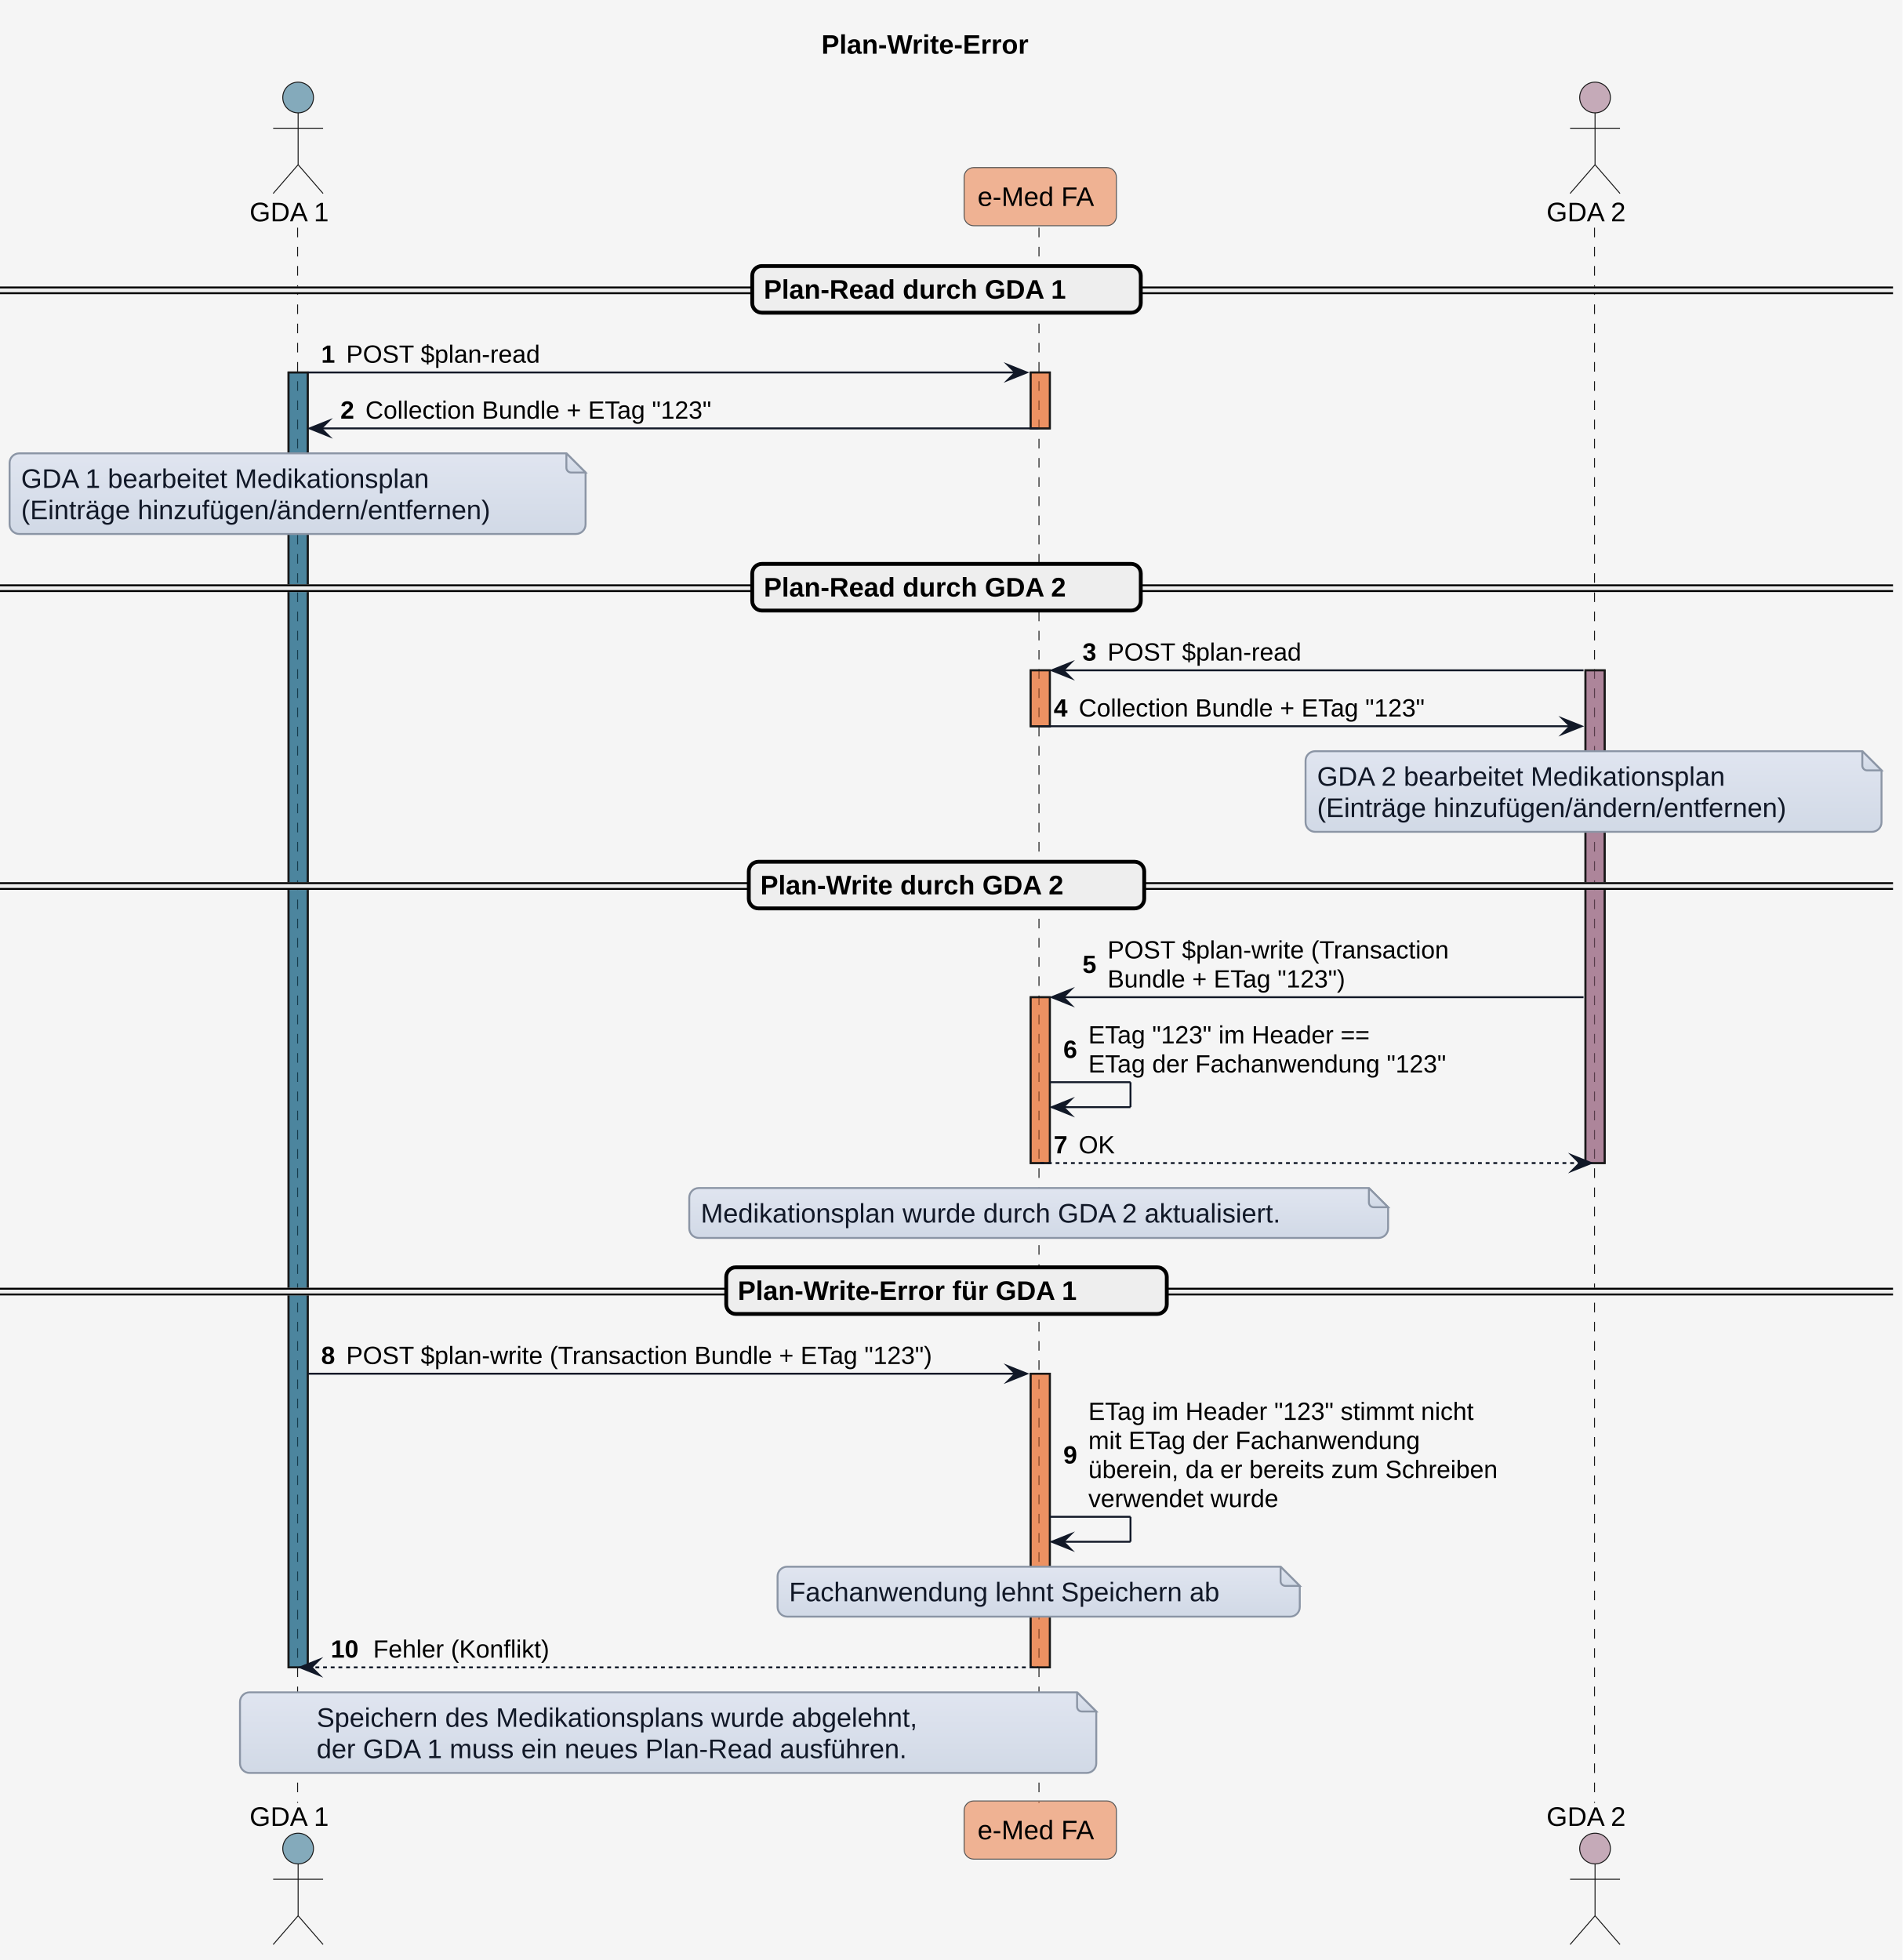
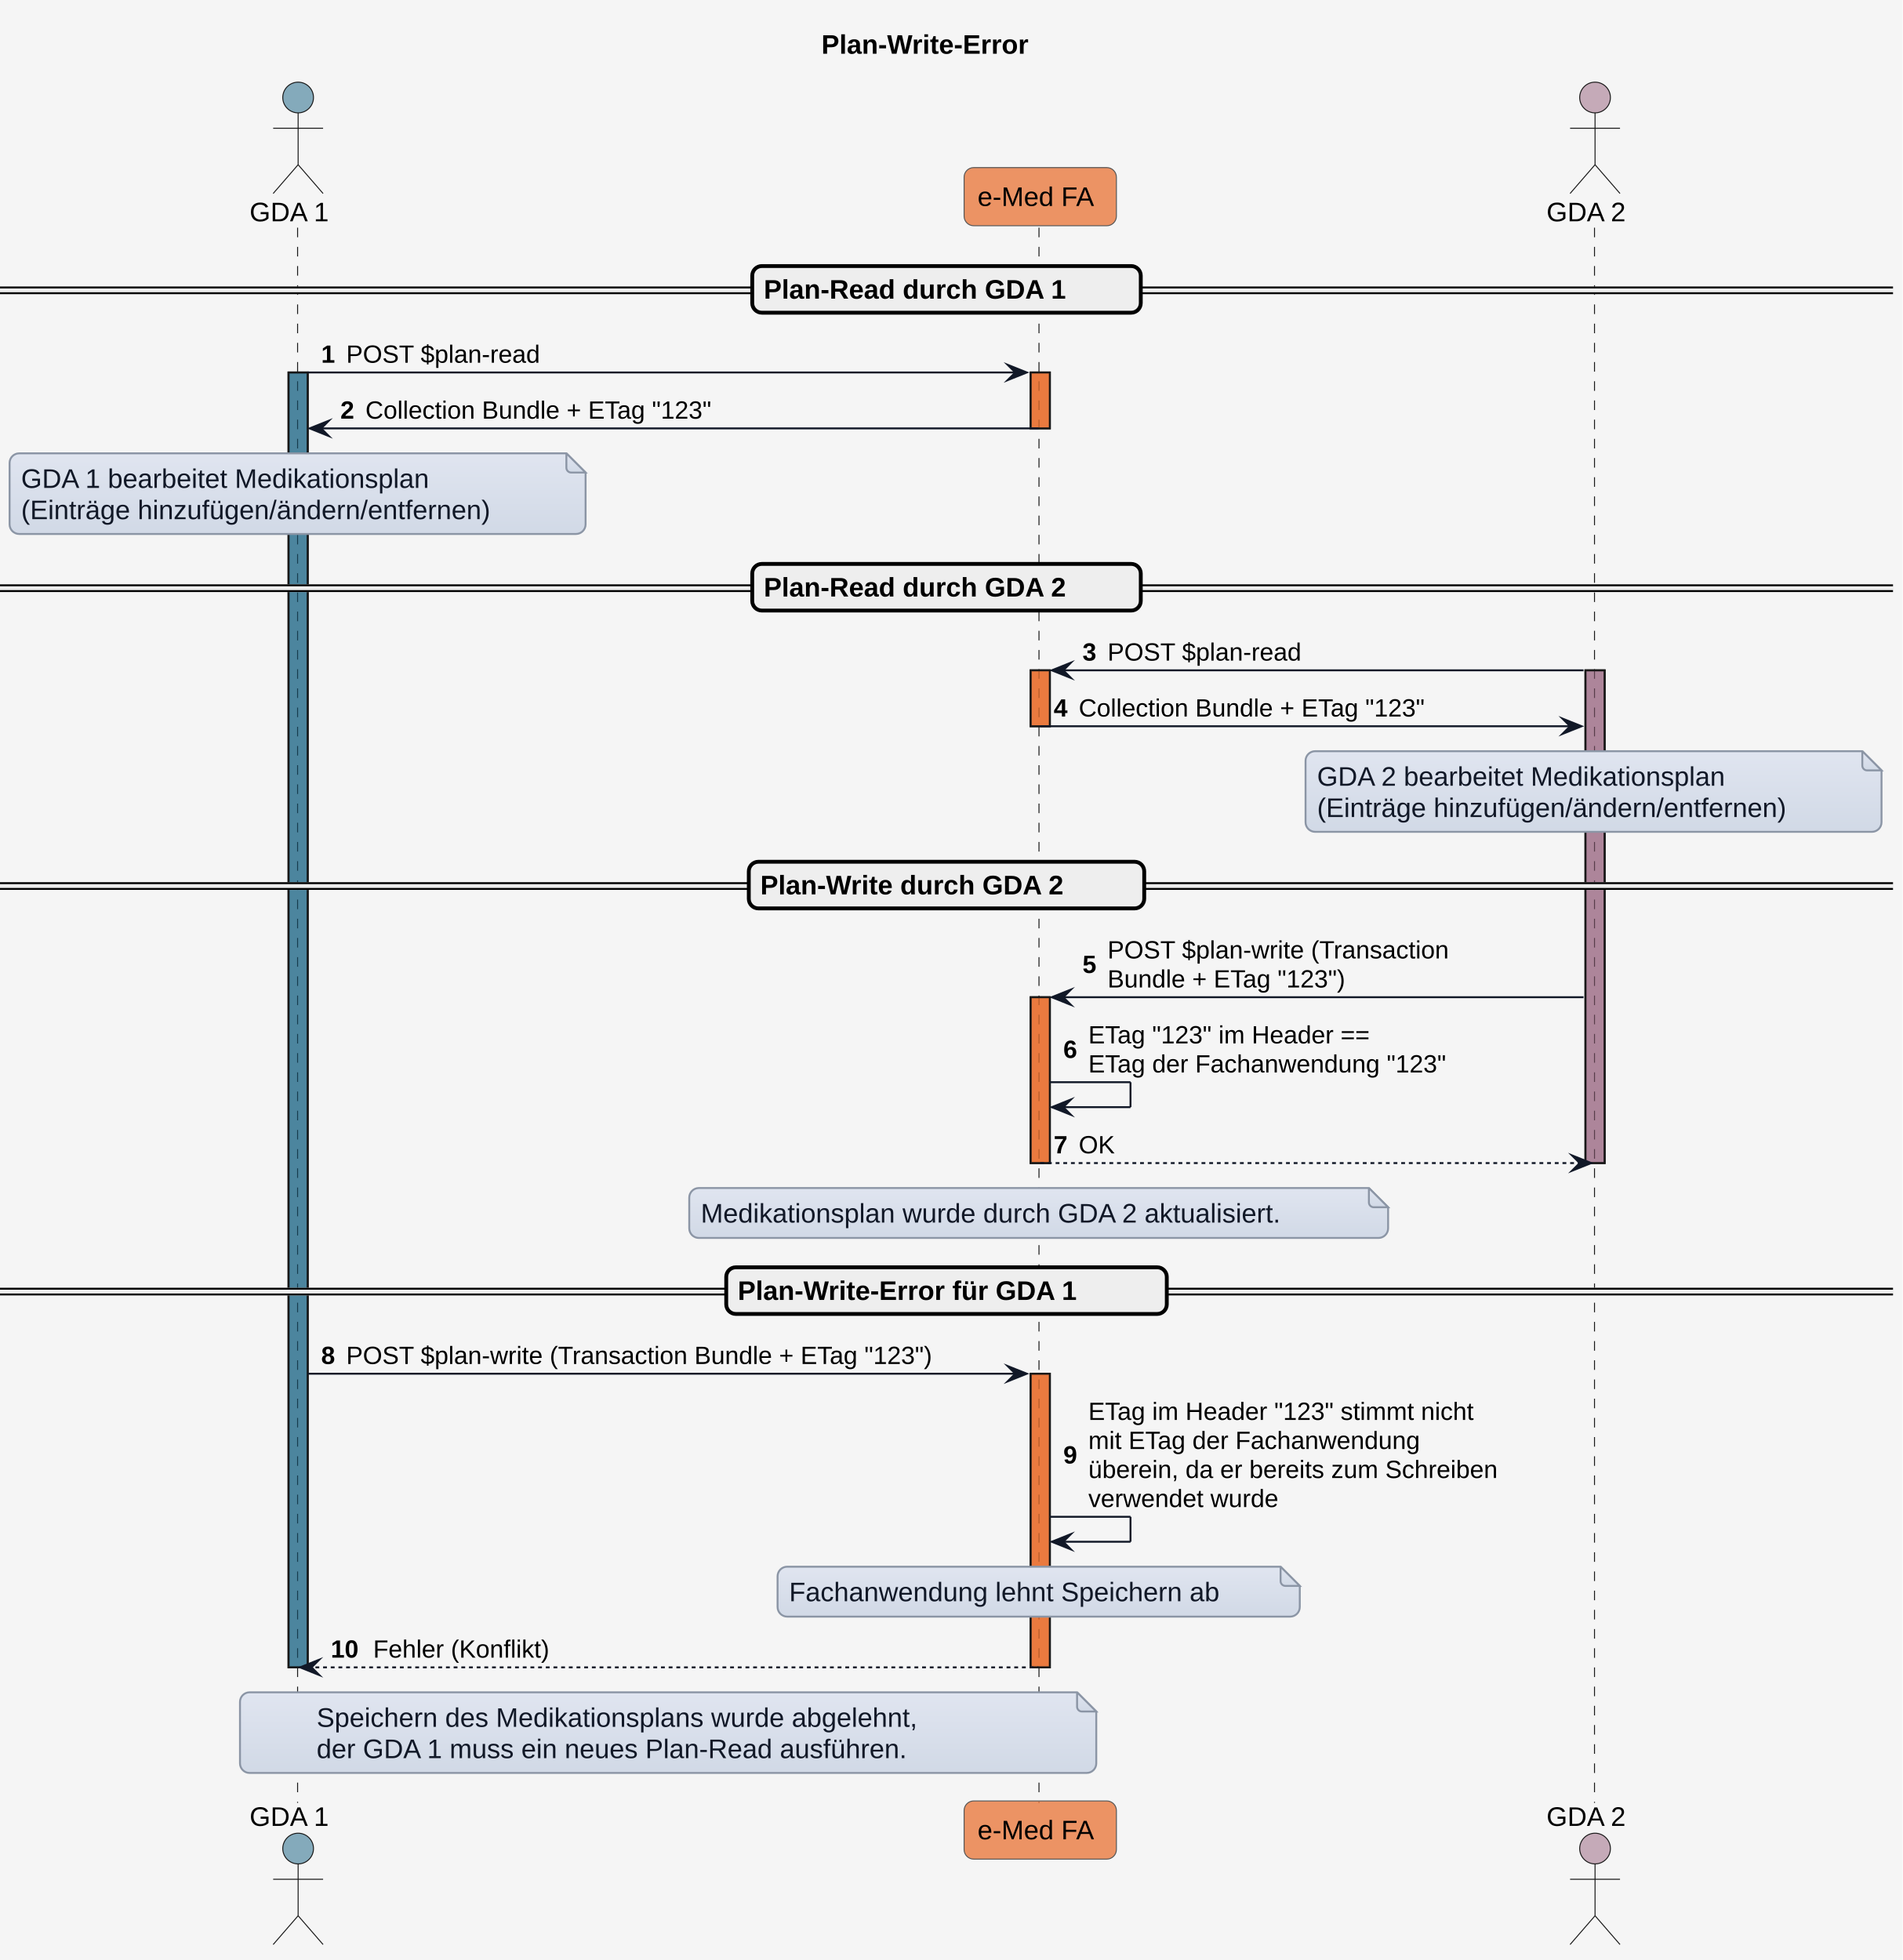
<svg xmlns="http://www.w3.org/2000/svg" version="1.1" data-diagram-type="SEQUENCE" style="width:991px;height:1021px;background:#F5F5F5;" width="991px" height="1021px" viewBox="0 0 991 1021" zoomAndPan="magnify" preserveAspectRatio="none" contentStyleType="text/css">
  <defs>
-     <linearGradient x1="50%" y1="0%" x2="50%" y2="100%" id="g1egyhm8u6nmd50">
+     <linearGradient x1="50%" y1="0%" x2="50%" y2="100%" id="gor3fl09vp1o00">
      <stop stop-color="#E0E5F0" offset="0%" />
      <stop stop-color="#D1D9E6" offset="100%" />
    </linearGradient>
  </defs>
  <g>
    <rect x="0" y="0" width="991" height="1021" fill="#F5F5F5" style="stroke:none;stroke-width:1;" />
    <g class="title" data-source-line="1">
      <text x="427.832" y="27.995" fill="#000000" font-size="14" lengthAdjust="spacing" textLength="129.322" font-weight="700" font-family="'Arial'">Plan-Write-Error</text>
    </g>
    <g>
      <rect x="150.282" y="194.023" width="10" height="674.531" fill="#156082" fill-opacity="0.502" style="stroke:#181818;stroke-width:1;" />
    </g>
    <g>
-       <rect x="536.821" y="194.023" width="10" height="29.133" fill="#E97132" fill-opacity="0.502" style="stroke:#181818;stroke-width:1;" />
-     </g>
-     <g>
-       <rect x="536.821" y="349.18" width="10" height="29.133" fill="#E97132" fill-opacity="0.502" style="stroke:#181818;stroke-width:1;" />
-     </g>
-     <g>
-       <rect x="536.821" y="519.469" width="10" height="86.398" fill="#E97132" fill-opacity="0.502" style="stroke:#181818;stroke-width:1;" />
-     </g>
-     <g>
-       <rect x="536.821" y="715.594" width="10" height="152.961" fill="#E97132" fill-opacity="0.502" style="stroke:#181818;stroke-width:1;" />
+       <rect x="536.821" y="194.023" width="10" height="29.133" fill="#E97232" fill-opacity="0.741" style="stroke:#181818;stroke-width:1;" />
+     </g>
+     <g>
+       <rect x="536.821" y="349.18" width="10" height="29.133" fill="#E97232" fill-opacity="0.741" style="stroke:#181818;stroke-width:1;" />
+     </g>
+     <g>
+       <rect x="536.821" y="519.469" width="10" height="86.398" fill="#E97232" fill-opacity="0.741" style="stroke:#181818;stroke-width:1;" />
+     </g>
+     <g>
+       <rect x="536.821" y="715.594" width="10" height="152.961" fill="#E97232" fill-opacity="0.741" style="stroke:#181818;stroke-width:1;" />
    </g>
    <g>
      <rect x="825.788" y="349.18" width="10" height="256.688" fill="#96607D" fill-opacity="0.502" style="stroke:#181818;stroke-width:1;" />
    </g>
    <g class="participant-lifeline" data-qualified-name="GDA_1" data-entity-uid="part1" id="part1-lifeline" data-source-line="52">
      <g>
        <rect x="151.282" y="118.594" width="8" height="820.555" fill="#000000" fill-opacity="0" />
        <line x1="155" y1="118.594" x2="155" y2="939.148" style="stroke:#181818;stroke-width:0.5;stroke-dasharray:5,5;" />
      </g>
    </g>
    <g class="participant-lifeline" data-qualified-name="eMed_FA" data-entity-uid="part2" id="part2-lifeline" data-source-line="53">
      <g>
        <rect x="537.821" y="118.594" width="8" height="820.555" fill="#000000" fill-opacity="0" />
        <line x1="541.159" y1="118.594" x2="541.159" y2="939.148" style="stroke:#181818;stroke-width:0.5;stroke-dasharray:5,5;" />
      </g>
    </g>
    <g class="participant-lifeline" data-qualified-name="GDA_2" data-entity-uid="part3" id="part3-lifeline" data-source-line="54">
      <g>
        <rect x="826.788" y="118.594" width="8" height="820.555" fill="#000000" fill-opacity="0" />
        <line x1="830.506" y1="118.594" x2="830.506" y2="939.148" style="stroke:#181818;stroke-width:0.5;stroke-dasharray:5,5;" />
      </g>
    </g>
    <g class="participant participant-head" data-qualified-name="GDA_1" data-entity-uid="part1" id="part1-head" data-source-line="52">
      <text x="130" y="115.292" fill="#000000" font-size="14" lengthAdjust="spacing" textLength="44.563" font-family="'Arial'">GDA 1</text>
      <ellipse cx="155.282" cy="50.797" rx="8" ry="8" fill="#156082" fill-opacity="0.502" style="stroke:#181818;stroke-width:0.5;" />
      <path d="M155.282,58.797 L155.282,85.797 M142.282,66.797 L168.282,66.797 M155.282,85.797 L142.282,100.797 M155.282,85.797 L168.282,100.797" style="stroke:#181818;stroke-width:0.5;" fill="none" />
    </g>
    <g class="participant participant-tail" data-qualified-name="GDA_1" data-entity-uid="part1" id="part1-tail" data-source-line="52">
      <text x="130" y="951.144" fill="#000000" font-size="14" lengthAdjust="spacing" textLength="44.563" font-family="'Arial'">GDA 1</text>
      <ellipse cx="155.282" cy="962.945" rx="8" ry="8" fill="#156082" fill-opacity="0.502" style="stroke:#181818;stroke-width:0.5;" />
      <path d="M155.282,970.945 L155.282,997.945 M142.282,978.945 L168.282,978.945 M155.282,997.945 L142.282,1012.945 M155.282,997.945 L168.282,1012.945" style="stroke:#181818;stroke-width:0.5;" fill="none" />
    </g>
    <g class="participant participant-head" data-qualified-name="eMed_FA" data-entity-uid="part2" id="part2-head" data-source-line="53">
-       <rect x="502.159" y="87.297" width="79.324" height="30.297" fill="#E97132" fill-opacity="0.502" style="stroke:#555555;stroke-width:0.5;" rx="5" ry="5" />
+       <rect x="502.159" y="87.297" width="79.324" height="30.297" fill="#E97232" fill-opacity="0.741" style="stroke:#555555;stroke-width:0.5;" rx="5" ry="5" />
      <text x="509.159" y="107.292" fill="#000000" font-size="14" lengthAdjust="spacing" textLength="65.324" font-family="'Arial'">e-Med FA</text>
    </g>
    <g class="participant participant-tail" data-qualified-name="eMed_FA" data-entity-uid="part2" id="part2-tail" data-source-line="53">
-       <rect x="502.159" y="938.148" width="79.324" height="30.297" fill="#E97132" fill-opacity="0.502" style="stroke:#555555;stroke-width:0.5;" rx="5" ry="5" />
+       <rect x="502.159" y="938.148" width="79.324" height="30.297" fill="#E97232" fill-opacity="0.741" style="stroke:#555555;stroke-width:0.5;" rx="5" ry="5" />
      <text x="509.159" y="958.144" fill="#000000" font-size="14" lengthAdjust="spacing" textLength="65.324" font-family="'Arial'">e-Med FA</text>
    </g>
    <g class="participant participant-head" data-qualified-name="GDA_2" data-entity-uid="part3" id="part3-head" data-source-line="54">
      <text x="805.506" y="115.292" fill="#000000" font-size="14" lengthAdjust="spacing" textLength="44.563" font-family="'Arial'">GDA 2</text>
      <ellipse cx="830.788" cy="50.797" rx="8" ry="8" fill="#96607D" fill-opacity="0.502" style="stroke:#181818;stroke-width:0.5;" />
      <path d="M830.788,58.797 L830.788,85.797 M817.788,66.797 L843.788,66.797 M830.788,85.797 L817.788,100.797 M830.788,85.797 L843.788,100.797" style="stroke:#181818;stroke-width:0.5;" fill="none" />
    </g>
    <g class="participant participant-tail" data-qualified-name="GDA_2" data-entity-uid="part3" id="part3-tail" data-source-line="54">
      <text x="805.506" y="951.144" fill="#000000" font-size="14" lengthAdjust="spacing" textLength="44.563" font-family="'Arial'">GDA 2</text>
      <ellipse cx="830.788" cy="962.945" rx="8" ry="8" fill="#96607D" fill-opacity="0.502" style="stroke:#181818;stroke-width:0.5;" />
      <path d="M830.788,970.945 L830.788,997.945 M817.788,978.945 L843.788,978.945 M830.788,997.945 L817.788,1012.945 M830.788,997.945 L843.788,1012.945" style="stroke:#181818;stroke-width:0.5;" fill="none" />
    </g>
    <g>
      <rect x="150.282" y="194.023" width="10" height="674.531" fill="#156082" fill-opacity="0.502" style="stroke:#181818;stroke-width:1;" />
    </g>
    <g>
-       <rect x="536.821" y="194.023" width="10" height="29.133" fill="#E97132" fill-opacity="0.502" style="stroke:#181818;stroke-width:1;" />
-     </g>
-     <g>
-       <rect x="536.821" y="349.18" width="10" height="29.133" fill="#E97132" fill-opacity="0.502" style="stroke:#181818;stroke-width:1;" />
-     </g>
-     <g>
-       <rect x="536.821" y="519.469" width="10" height="86.398" fill="#E97132" fill-opacity="0.502" style="stroke:#181818;stroke-width:1;" />
-     </g>
-     <g>
-       <rect x="536.821" y="715.594" width="10" height="152.961" fill="#E97132" fill-opacity="0.502" style="stroke:#181818;stroke-width:1;" />
+       <rect x="536.821" y="194.023" width="10" height="29.133" fill="#E97232" fill-opacity="0.741" style="stroke:#181818;stroke-width:1;" />
+     </g>
+     <g>
+       <rect x="536.821" y="349.18" width="10" height="29.133" fill="#E97232" fill-opacity="0.741" style="stroke:#181818;stroke-width:1;" />
+     </g>
+     <g>
+       <rect x="536.821" y="519.469" width="10" height="86.398" fill="#E97232" fill-opacity="0.741" style="stroke:#181818;stroke-width:1;" />
+     </g>
+     <g>
+       <rect x="536.821" y="715.594" width="10" height="152.961" fill="#E97232" fill-opacity="0.741" style="stroke:#181818;stroke-width:1;" />
    </g>
    <g>
      <rect x="825.788" y="349.18" width="10" height="256.688" fill="#96607D" fill-opacity="0.502" style="stroke:#181818;stroke-width:1;" />
    </g>
    <rect x="0" y="149.742" width="985.986" height="3" fill="#EEEEEE" style="stroke:#EEEEEE;stroke-width:1;" rx="5" ry="5" />
    <line x1="0" y1="149.742" x2="985.986" y2="149.742" style="stroke:#000000;stroke-width:1;" />
    <line x1="0" y1="152.742" x2="985.986" y2="152.742" style="stroke:#000000;stroke-width:1;" />
    <rect x="391.808" y="138.594" width="202.371" height="24.297" fill="#EEEEEE" style="stroke:#000000;stroke-width:2;" rx="5" ry="5" />
    <text x="397.808" y="155.589" fill="#000000" font-size="14" lengthAdjust="spacing" textLength="183.497" font-weight="700" font-family="'Arial'">Plan-Read durch GDA 1</text>
    <g class="message" data-entity-1="part1" data-entity-2="part2" id="msg1" data-source-line="60">
      <polygon points="524.821,190.023,534.821,194.023,524.821,198.023,528.821,194.023" fill="#111827" style="stroke:#111827;stroke-width:1;stroke-linejoin:miter;stroke-miterlimit:10;" />
      <line x1="160.282" y1="194.023" x2="530.821" y2="194.023" style="stroke:#111827;stroke-width:1;" />
      <text x="167.282" y="188.958" fill="#000000" font-size="13" lengthAdjust="spacing" textLength="9.045" font-weight="700" font-family="'Arial'">1</text>
      <text x="180.327" y="188.958" fill="#000000" font-size="13" lengthAdjust="spacing" textLength="108.989" font-family="'Arial'">POST $plan-read</text>
    </g>
    <g class="message" data-entity-1="part2" data-entity-2="part1" id="msg2" data-source-line="64">
      <polygon points="171.282,219.156,161.282,223.156,171.282,227.156,167.282,223.156" fill="#111827" style="stroke:#111827;stroke-width:1;stroke-linejoin:miter;stroke-miterlimit:10;" />
      <line x1="165.282" y1="223.156" x2="540.821" y2="223.156" style="stroke:#111827;stroke-width:1;" />
      <text x="177.282" y="218.09" fill="#000000" font-size="13" lengthAdjust="spacing" textLength="9.045" font-weight="700" font-family="'Arial'">2</text>
      <text x="190.327" y="218.09" fill="#000000" font-size="13" lengthAdjust="spacing" textLength="206.127" font-family="'Arial'">Collection Bundle + ETag "123"</text>
    </g>
-     <path d="M5,241.156 L5,273.156 A5,5 0 0 0 10,278.156 L300,278.156 A5,5 0 0 0 305,273.156 L305,246.156 L295,236.156 L10,236.156 A5,5 0 0 0 5,241.156" style="stroke:#8B95A5;stroke-width:1;" fill="url(#g1egyhm8u6nmd50)" />
-     <path d="M295,236.156 L295,243.656 A2.5,2.5 0 0 0 297.5,246.156 L305,246.156 L295,236.156" style="stroke:#8B95A5;stroke-width:1;" fill="url(#g1egyhm8u6nmd50)" />
+     <path d="M5,241.156 L5,273.156 A5,5 0 0 0 10,278.156 L300,278.156 A5,5 0 0 0 305,273.156 L305,246.156 L295,236.156 L10,236.156 A5,5 0 0 0 5,241.156" style="stroke:#8B95A5;stroke-width:1;" fill="url(#gor3fl09vp1o00)" />
+     <path d="M295,236.156 L295,243.656 A2.5,2.5 0 0 0 297.5,246.156 L305,246.156 L295,236.156" style="stroke:#8B95A5;stroke-width:1;" fill="url(#gor3fl09vp1o00)" />
    <text x="11" y="254.151" fill="#111827" font-size="14" lengthAdjust="spacing" textLength="240.775" font-family="'Arial'">GDA 1 bearbeitet Medikationsplan</text>
    <text x="11" y="270.448" fill="#111827" font-size="14" lengthAdjust="spacing" textLength="279.986" font-family="'Arial'">(Einträge hinzufügen/ändern/entfernen)</text>
    <rect x="0" y="304.898" width="985.986" height="3" fill="#EEEEEE" style="stroke:#EEEEEE;stroke-width:1;" rx="5" ry="5" />
    <line x1="0" y1="304.898" x2="985.986" y2="304.898" style="stroke:#000000;stroke-width:1;" />
    <line x1="0" y1="307.898" x2="985.986" y2="307.898" style="stroke:#000000;stroke-width:1;" />
    <rect x="391.808" y="293.75" width="202.371" height="24.297" fill="#EEEEEE" style="stroke:#000000;stroke-width:2;" rx="5" ry="5" />
    <text x="397.808" y="310.745" fill="#000000" font-size="14" lengthAdjust="spacing" textLength="183.497" font-weight="700" font-family="'Arial'">Plan-Read durch GDA 2</text>
    <g class="message" data-entity-1="part3" data-entity-2="part2" id="msg3" data-source-line="74">
      <polygon points="557.821,345.18,547.821,349.18,557.821,353.18,553.821,349.18" fill="#111827" style="stroke:#111827;stroke-width:1;stroke-linejoin:miter;stroke-miterlimit:10;" />
      <line x1="551.821" y1="349.18" x2="824.788" y2="349.18" style="stroke:#111827;stroke-width:1;" />
      <text x="563.821" y="344.114" fill="#000000" font-size="13" lengthAdjust="spacing" textLength="9.045" font-weight="700" font-family="'Arial'">3</text>
      <text x="576.866" y="344.114" fill="#000000" font-size="13" lengthAdjust="spacing" textLength="108.989" font-family="'Arial'">POST $plan-read</text>
    </g>
    <g class="message" data-entity-1="part2" data-entity-2="part3" id="msg4" data-source-line="79">
      <polygon points="813.788,374.312,823.788,378.312,813.788,382.312,817.788,378.312" fill="#111827" style="stroke:#111827;stroke-width:1;stroke-linejoin:miter;stroke-miterlimit:10;" />
      <line x1="541.821" y1="378.312" x2="819.788" y2="378.312" style="stroke:#111827;stroke-width:1;" />
      <text x="548.821" y="373.247" fill="#000000" font-size="13" lengthAdjust="spacing" textLength="9.045" font-weight="700" font-family="'Arial'">4</text>
      <text x="561.866" y="373.247" fill="#000000" font-size="13" lengthAdjust="spacing" textLength="206.127" font-family="'Arial'">Collection Bundle + ETag "123"</text>
    </g>
-     <path d="M680,396.312 L680,428.312 A5,5 0 0 0 685,433.312 L975,433.312 A5,5 0 0 0 980,428.312 L980,401.312 L970,391.312 L685,391.312 A5,5 0 0 0 680,396.312" style="stroke:#8B95A5;stroke-width:1;" fill="url(#g1egyhm8u6nmd50)" />
-     <path d="M970,391.312 L970,398.812 A2.5,2.5 0 0 0 972.5,401.312 L980,401.312 L970,391.312" style="stroke:#8B95A5;stroke-width:1;" fill="url(#g1egyhm8u6nmd50)" />
+     <path d="M680,396.312 L680,428.312 A5,5 0 0 0 685,433.312 L975,433.312 A5,5 0 0 0 980,428.312 L980,401.312 L970,391.312 L685,391.312 A5,5 0 0 0 680,396.312" style="stroke:#8B95A5;stroke-width:1;" fill="url(#gor3fl09vp1o00)" />
+     <path d="M970,391.312 L970,398.812 A2.5,2.5 0 0 0 972.5,401.312 L980,401.312 L970,391.312" style="stroke:#8B95A5;stroke-width:1;" fill="url(#gor3fl09vp1o00)" />
    <text x="686" y="409.308" fill="#111827" font-size="14" lengthAdjust="spacing" textLength="240.775" font-family="'Arial'">GDA 2 bearbeitet Medikationsplan</text>
    <text x="686" y="425.604" fill="#111827" font-size="14" lengthAdjust="spacing" textLength="279.986" font-family="'Arial'">(Einträge hinzufügen/ändern/entfernen)</text>
    <rect x="0" y="460.055" width="985.986" height="3" fill="#EEEEEE" style="stroke:#EEEEEE;stroke-width:1;" rx="5" ry="5" />
    <line x1="0" y1="460.055" x2="985.986" y2="460.055" style="stroke:#000000;stroke-width:1;" />
    <line x1="0" y1="463.055" x2="985.986" y2="463.055" style="stroke:#000000;stroke-width:1;" />
    <rect x="390.013" y="448.906" width="205.96" height="24.297" fill="#EEEEEE" style="stroke:#000000;stroke-width:2;" rx="5" ry="5" />
    <text x="396.013" y="465.901" fill="#000000" font-size="14" lengthAdjust="spacing" textLength="187.086" font-weight="700" font-family="'Arial'">Plan-Write durch GDA 2</text>
    <g class="message" data-entity-1="part3" data-entity-2="part2" id="msg5" data-source-line="89">
      <polygon points="557.821,515.469,547.821,519.469,557.821,523.469,553.821,519.469" fill="#111827" style="stroke:#111827;stroke-width:1;stroke-linejoin:miter;stroke-miterlimit:10;" />
      <line x1="551.821" y1="519.469" x2="824.788" y2="519.469" style="stroke:#111827;stroke-width:1;" />
      <text x="563.821" y="506.836" fill="#000000" font-size="13" lengthAdjust="spacing" textLength="9.045" font-weight="700" font-family="'Arial'">5</text>
      <text x="576.866" y="499.27" fill="#000000" font-size="13" lengthAdjust="spacing" textLength="197.596" font-family="'Arial'">POST $plan-write (Transaction</text>
      <text x="576.866" y="514.403" fill="#000000" font-size="13" lengthAdjust="spacing" textLength="142.765" font-family="'Arial'">Bundle + ETag "123")</text>
    </g>
    <g class="message" data-entity-1="part2" data-entity-2="part2" id="msg6" data-source-line="92">
      <line x1="546.821" y1="563.734" x2="588.821" y2="563.734" style="stroke:#111827;stroke-width:1;" />
      <line x1="588.821" y1="563.734" x2="588.821" y2="576.734" style="stroke:#111827;stroke-width:1;" />
      <line x1="547.821" y1="576.734" x2="588.821" y2="576.734" style="stroke:#111827;stroke-width:1;" />
      <polygon points="557.821,572.734,547.821,576.734,557.821,580.734,553.821,576.734" fill="#111827" style="stroke:#111827;stroke-width:1;stroke-linejoin:miter;stroke-miterlimit:10;" />
      <text x="553.821" y="551.102" fill="#000000" font-size="13" lengthAdjust="spacing" textLength="9.045" font-weight="700" font-family="'Arial'">6</text>
      <text x="566.866" y="543.536" fill="#000000" font-size="13" lengthAdjust="spacing" textLength="171.069" font-family="'Arial'">ETag "123" im Header ==</text>
      <text x="566.866" y="558.668" fill="#000000" font-size="13" lengthAdjust="spacing" textLength="210.025" font-family="'Arial'">ETag der Fachanwendung "123"</text>
    </g>
    <g class="message" data-entity-1="part2" data-entity-2="part3" id="msg7" data-source-line="93">
      <polygon points="818.788,601.867,828.788,605.867,818.788,609.867,822.788,605.867" fill="#111827" style="stroke:#111827;stroke-width:1;stroke-linejoin:miter;stroke-miterlimit:10;" />
      <line x1="541.821" y1="605.867" x2="824.788" y2="605.867" style="stroke:#111827;stroke-width:1;stroke-dasharray:2,2;" />
      <text x="548.821" y="600.801" fill="#000000" font-size="13" lengthAdjust="spacing" textLength="9.045" font-weight="700" font-family="'Arial'">7</text>
      <text x="561.866" y="600.801" fill="#000000" font-size="13" lengthAdjust="spacing" textLength="18.757" font-family="'Arial'">OK</text>
    </g>
-     <path d="M359,623.867 L359,639.867 A5,5 0 0 0 364,644.867 L718,644.867 A5,5 0 0 0 723,639.867 L723,628.867 L713,618.867 L364,618.867 A5,5 0 0 0 359,623.867" style="stroke:#8B95A5;stroke-width:1;" fill="url(#g1egyhm8u6nmd50)" />
-     <path d="M713,618.867 L713,626.367 A2.5,2.5 0 0 0 715.5,628.867 L723,628.867 L713,618.867" style="stroke:#8B95A5;stroke-width:1;" fill="url(#g1egyhm8u6nmd50)" />
+     <path d="M359,623.867 L359,639.867 A5,5 0 0 0 364,644.867 L718,644.867 A5,5 0 0 0 723,639.867 L723,628.867 L713,618.867 L364,618.867 A5,5 0 0 0 359,623.867" style="stroke:#8B95A5;stroke-width:1;" fill="url(#gor3fl09vp1o00)" />
+     <path d="M713,618.867 L713,626.367 A2.5,2.5 0 0 0 715.5,628.867 L723,628.867 L713,618.867" style="stroke:#8B95A5;stroke-width:1;" fill="url(#gor3fl09vp1o00)" />
    <text x="365" y="636.862" fill="#111827" font-size="14" lengthAdjust="spacing" textLength="343.424" font-family="'Arial'">Medikationsplan wurde durch GDA 2 aktualisiert.</text>
    <rect x="0" y="671.312" width="985.986" height="3" fill="#EEEEEE" style="stroke:#EEEEEE;stroke-width:1;" rx="5" ry="5" />
    <line x1="0" y1="671.312" x2="985.986" y2="671.312" style="stroke:#000000;stroke-width:1;" />
    <line x1="0" y1="674.312" x2="985.986" y2="674.312" style="stroke:#000000;stroke-width:1;" />
    <rect x="378.259" y="660.164" width="229.469" height="24.297" fill="#EEEEEE" style="stroke:#000000;stroke-width:2;" rx="5" ry="5" />
    <text x="384.259" y="677.159" fill="#000000" font-size="14" lengthAdjust="spacing" textLength="210.595" font-weight="700" font-family="'Arial'">Plan-Write-Error für GDA 1</text>
    <g class="message" data-entity-1="part1" data-entity-2="part2" id="msg8" data-source-line="104">
      <polygon points="524.821,711.594,534.821,715.594,524.821,719.594,528.821,715.594" fill="#111827" style="stroke:#111827;stroke-width:1;stroke-linejoin:miter;stroke-miterlimit:10;" />
      <line x1="160.282" y1="715.594" x2="530.821" y2="715.594" style="stroke:#111827;stroke-width:1;" />
      <text x="167.282" y="710.528" fill="#000000" font-size="13" lengthAdjust="spacing" textLength="9.045" font-weight="700" font-family="'Arial'">8</text>
      <text x="180.327" y="710.528" fill="#000000" font-size="13" lengthAdjust="spacing" textLength="344.494" font-family="'Arial'">POST $plan-write (Transaction Bundle + ETag "123")</text>
    </g>
    <g class="message" data-entity-1="part2" data-entity-2="part2" id="msg9" data-source-line="107">
      <line x1="546.821" y1="790.125" x2="588.821" y2="790.125" style="stroke:#111827;stroke-width:1;" />
      <line x1="588.821" y1="790.125" x2="588.821" y2="803.125" style="stroke:#111827;stroke-width:1;" />
      <line x1="547.821" y1="803.125" x2="588.821" y2="803.125" style="stroke:#111827;stroke-width:1;" />
      <polygon points="557.821,799.125,547.821,803.125,557.821,807.125,553.821,803.125" fill="#111827" style="stroke:#111827;stroke-width:1;stroke-linejoin:miter;stroke-miterlimit:10;" />
      <text x="553.821" y="762.36" fill="#000000" font-size="13" lengthAdjust="spacing" textLength="9.045" font-weight="700" font-family="'Arial'">9</text>
      <text x="566.866" y="739.661" fill="#000000" font-size="13" lengthAdjust="spacing" textLength="231.658" font-family="'Arial'">ETag im Header "123" stimmt nicht</text>
      <text x="566.866" y="754.793" fill="#000000" font-size="13" lengthAdjust="spacing" textLength="194.625" font-family="'Arial'">mit ETag der Fachanwendung</text>
      <text x="566.866" y="769.926" fill="#000000" font-size="13" lengthAdjust="spacing" textLength="241.922" font-family="'Arial'">überein, da er bereits zum Schreiben</text>
      <text x="566.866" y="785.059" fill="#000000" font-size="13" lengthAdjust="spacing" textLength="113.852" font-family="'Arial'">verwendet wurde</text>
    </g>
-     <path d="M405,821.125 L405,837.125 A5,5 0 0 0 410,842.125 L672,842.125 A5,5 0 0 0 677,837.125 L677,826.125 L667,816.125 L410,816.125 A5,5 0 0 0 405,821.125" style="stroke:#8B95A5;stroke-width:1;" fill="url(#g1egyhm8u6nmd50)" />
-     <path d="M667,816.125 L667,823.625 A2.5,2.5 0 0 0 669.5,826.125 L677,826.125 L667,816.125" style="stroke:#8B95A5;stroke-width:1;" fill="url(#g1egyhm8u6nmd50)" />
+     <path d="M405,821.125 L405,837.125 A5,5 0 0 0 410,842.125 L672,842.125 A5,5 0 0 0 677,837.125 L677,826.125 L667,816.125 L410,816.125 A5,5 0 0 0 405,821.125" style="stroke:#8B95A5;stroke-width:1;" fill="url(#gor3fl09vp1o00)" />
+     <path d="M667,816.125 L667,823.625 A2.5,2.5 0 0 0 669.5,826.125 L677,826.125 L667,816.125" style="stroke:#8B95A5;stroke-width:1;" fill="url(#gor3fl09vp1o00)" />
    <text x="411" y="834.12" fill="#111827" font-size="14" lengthAdjust="spacing" textLength="251.754" font-family="'Arial'">Fachanwendung lehnt Speichern ab</text>
    <g class="message" data-entity-1="part2" data-entity-2="part1" id="msg10" data-source-line="111">
      <polygon points="166.282,864.555,156.282,868.555,166.282,872.555,162.282,868.555" fill="#111827" style="stroke:#111827;stroke-width:1;stroke-linejoin:miter;stroke-miterlimit:10;" />
      <line x1="160.282" y1="868.555" x2="540.821" y2="868.555" style="stroke:#111827;stroke-width:1;stroke-dasharray:2,2;" />
      <text x="172.282" y="863.489" fill="#000000" font-size="13" lengthAdjust="spacing" textLength="18.091" font-weight="700" font-family="'Arial'">10</text>
      <text x="194.373" y="863.489" fill="#000000" font-size="13" lengthAdjust="spacing" textLength="104.089" font-family="'Arial'">Fehler (Konflikt)</text>
    </g>
-     <path d="M125,886.555 L125,918.555 A5,5 0 0 0 130,923.555 L566,923.555 A5,5 0 0 0 571,918.555 L571,891.555 L561,881.555 L130,881.555 A5,5 0 0 0 125,886.555" style="stroke:#8B95A5;stroke-width:1;" fill="url(#g1egyhm8u6nmd50)" />
-     <path d="M561,881.555 L561,889.055 A2.5,2.5 0 0 0 563.5,891.555 L571,891.555 L561,881.555" style="stroke:#8B95A5;stroke-width:1;" fill="url(#g1egyhm8u6nmd50)" />
+     <path d="M125,886.555 L125,918.555 A5,5 0 0 0 130,923.555 L566,923.555 A5,5 0 0 0 571,918.555 L571,891.555 L561,881.555 L130,881.555 A5,5 0 0 0 125,886.555" style="stroke:#8B95A5;stroke-width:1;" fill="url(#gor3fl09vp1o00)" />
+     <path d="M561,881.555 L561,889.055 A2.5,2.5 0 0 0 563.5,891.555 L571,891.555 L561,881.555" style="stroke:#8B95A5;stroke-width:1;" fill="url(#gor3fl09vp1o00)" />
    <text x="164.913" y="899.55" fill="#111827" font-size="14" lengthAdjust="spacing" textLength="353.206" font-family="'Arial'">Speichern des Medikationsplans wurde abgelehnt,</text>
    <text x="164.913" y="915.847" fill="#111827" font-size="14" lengthAdjust="spacing" textLength="341.018" font-family="'Arial'">der GDA 1 muss ein neues Plan-Read ausführen.</text>
  </g>
</svg>
